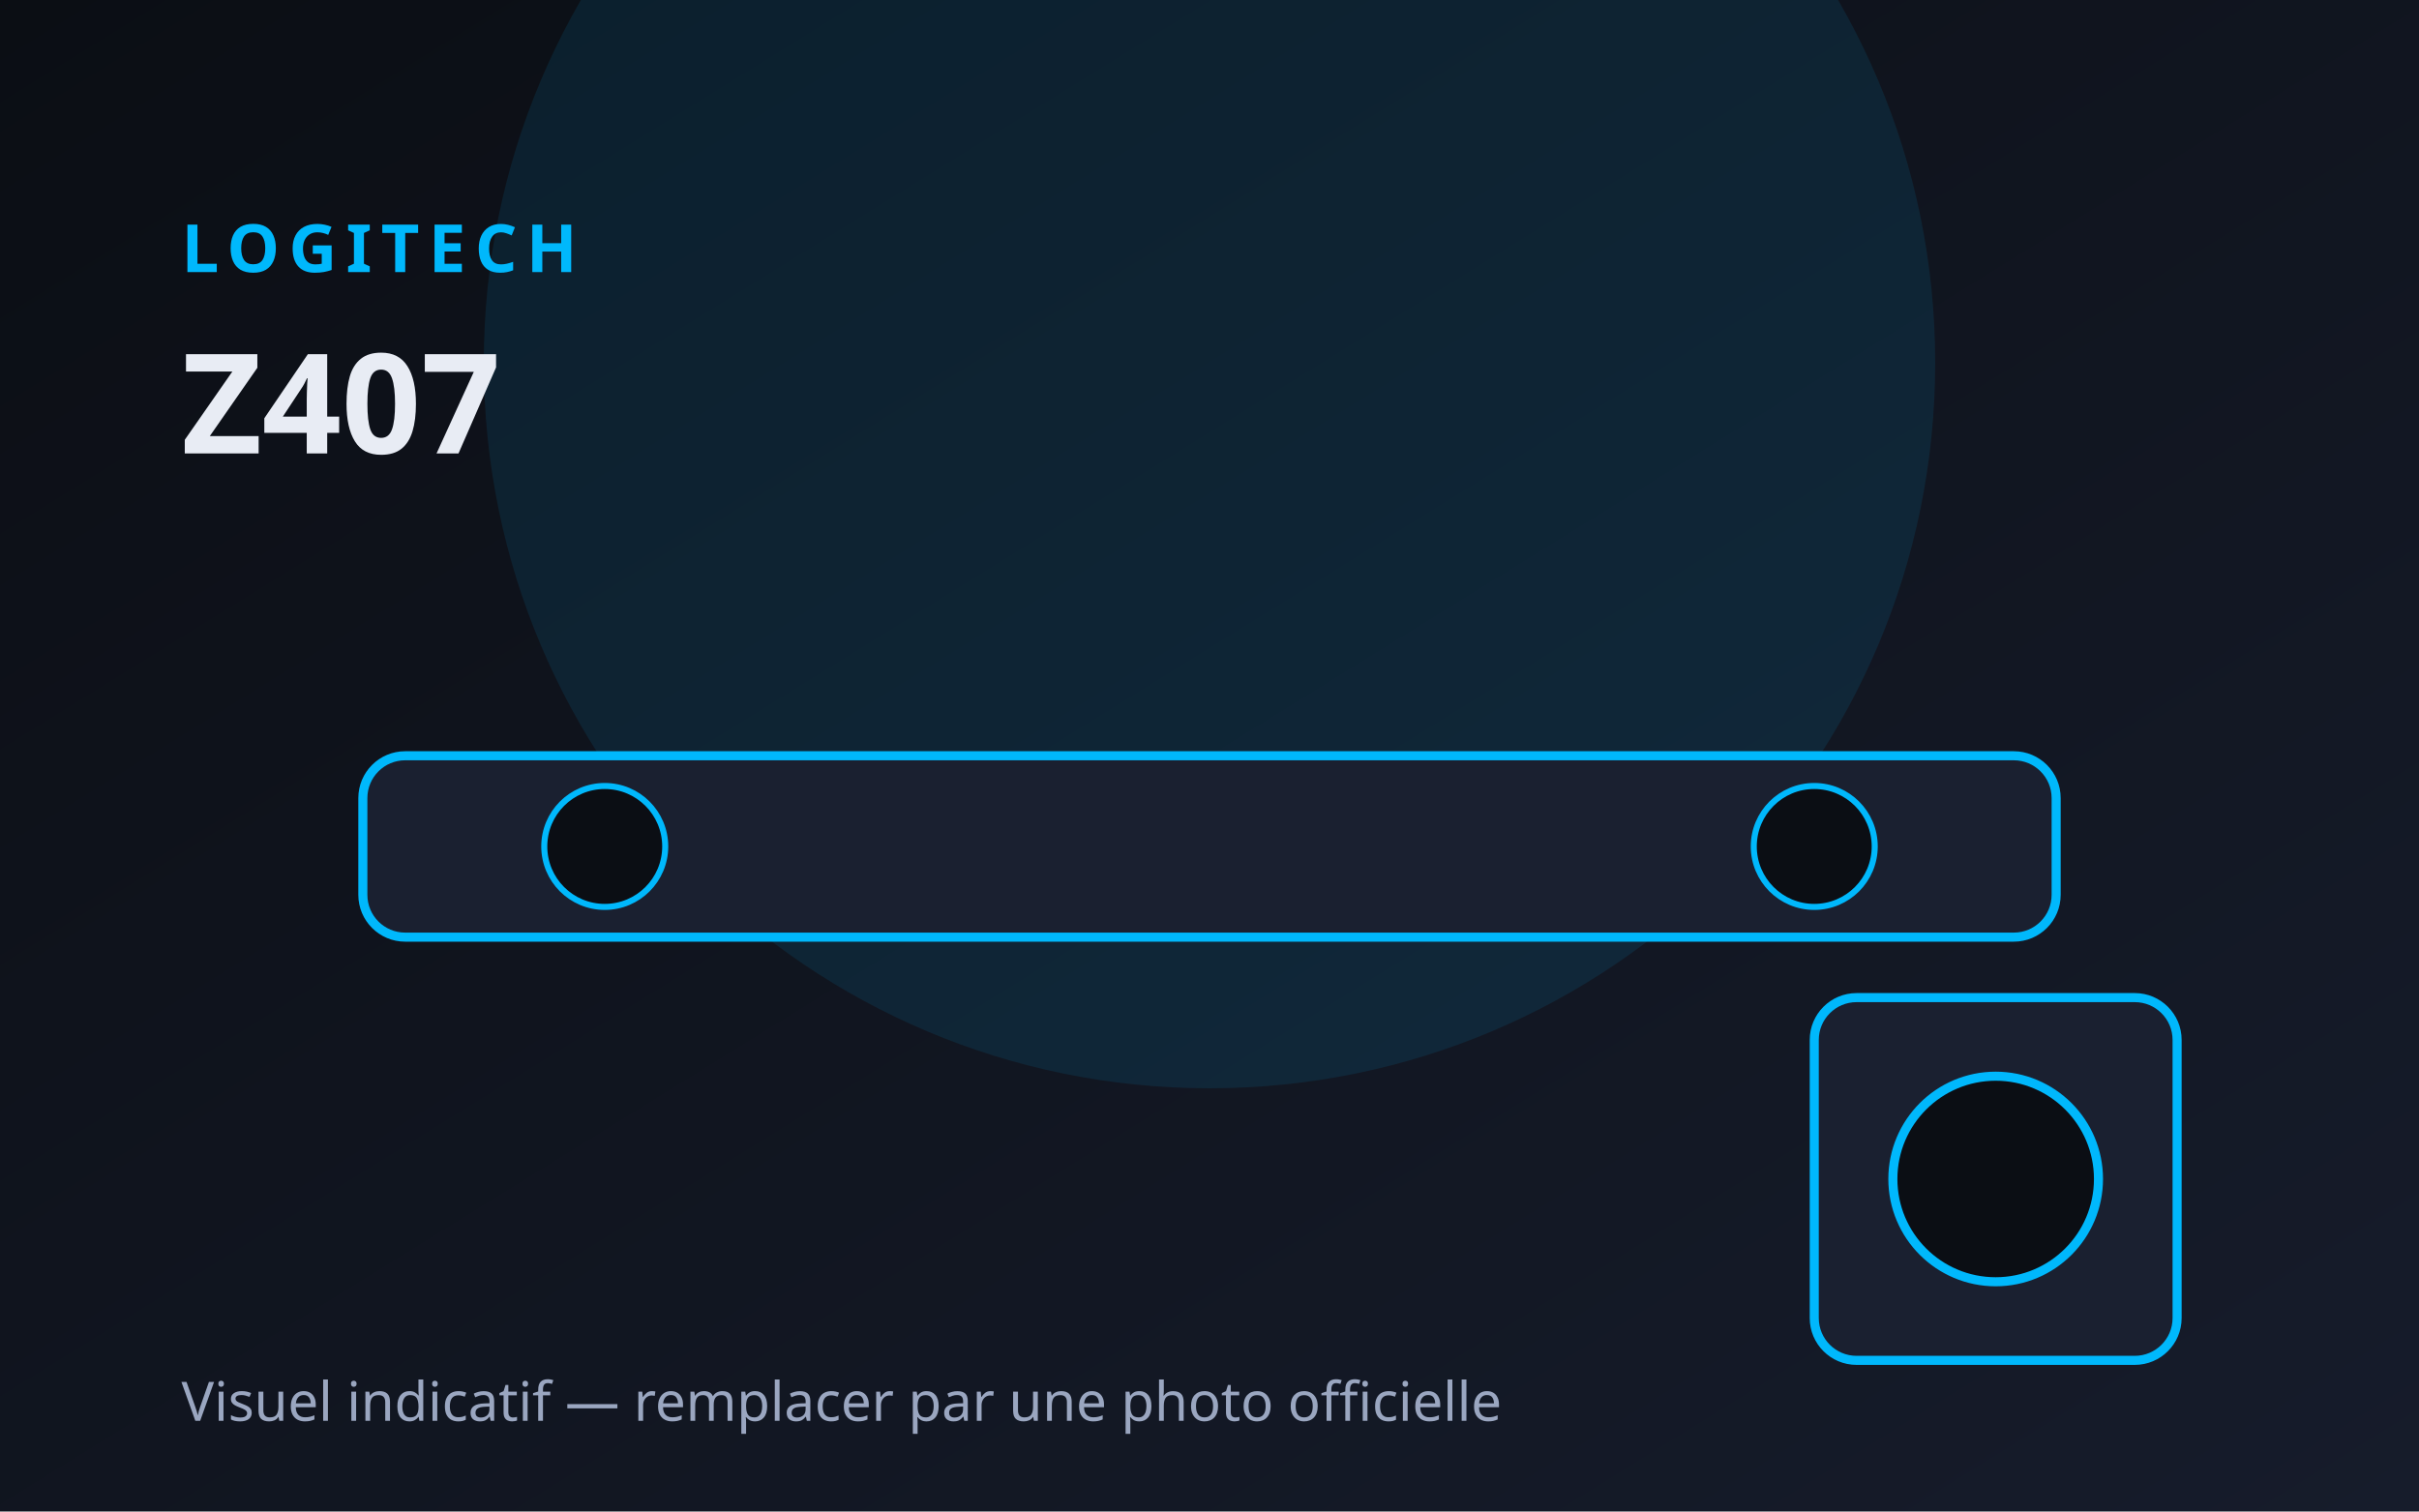
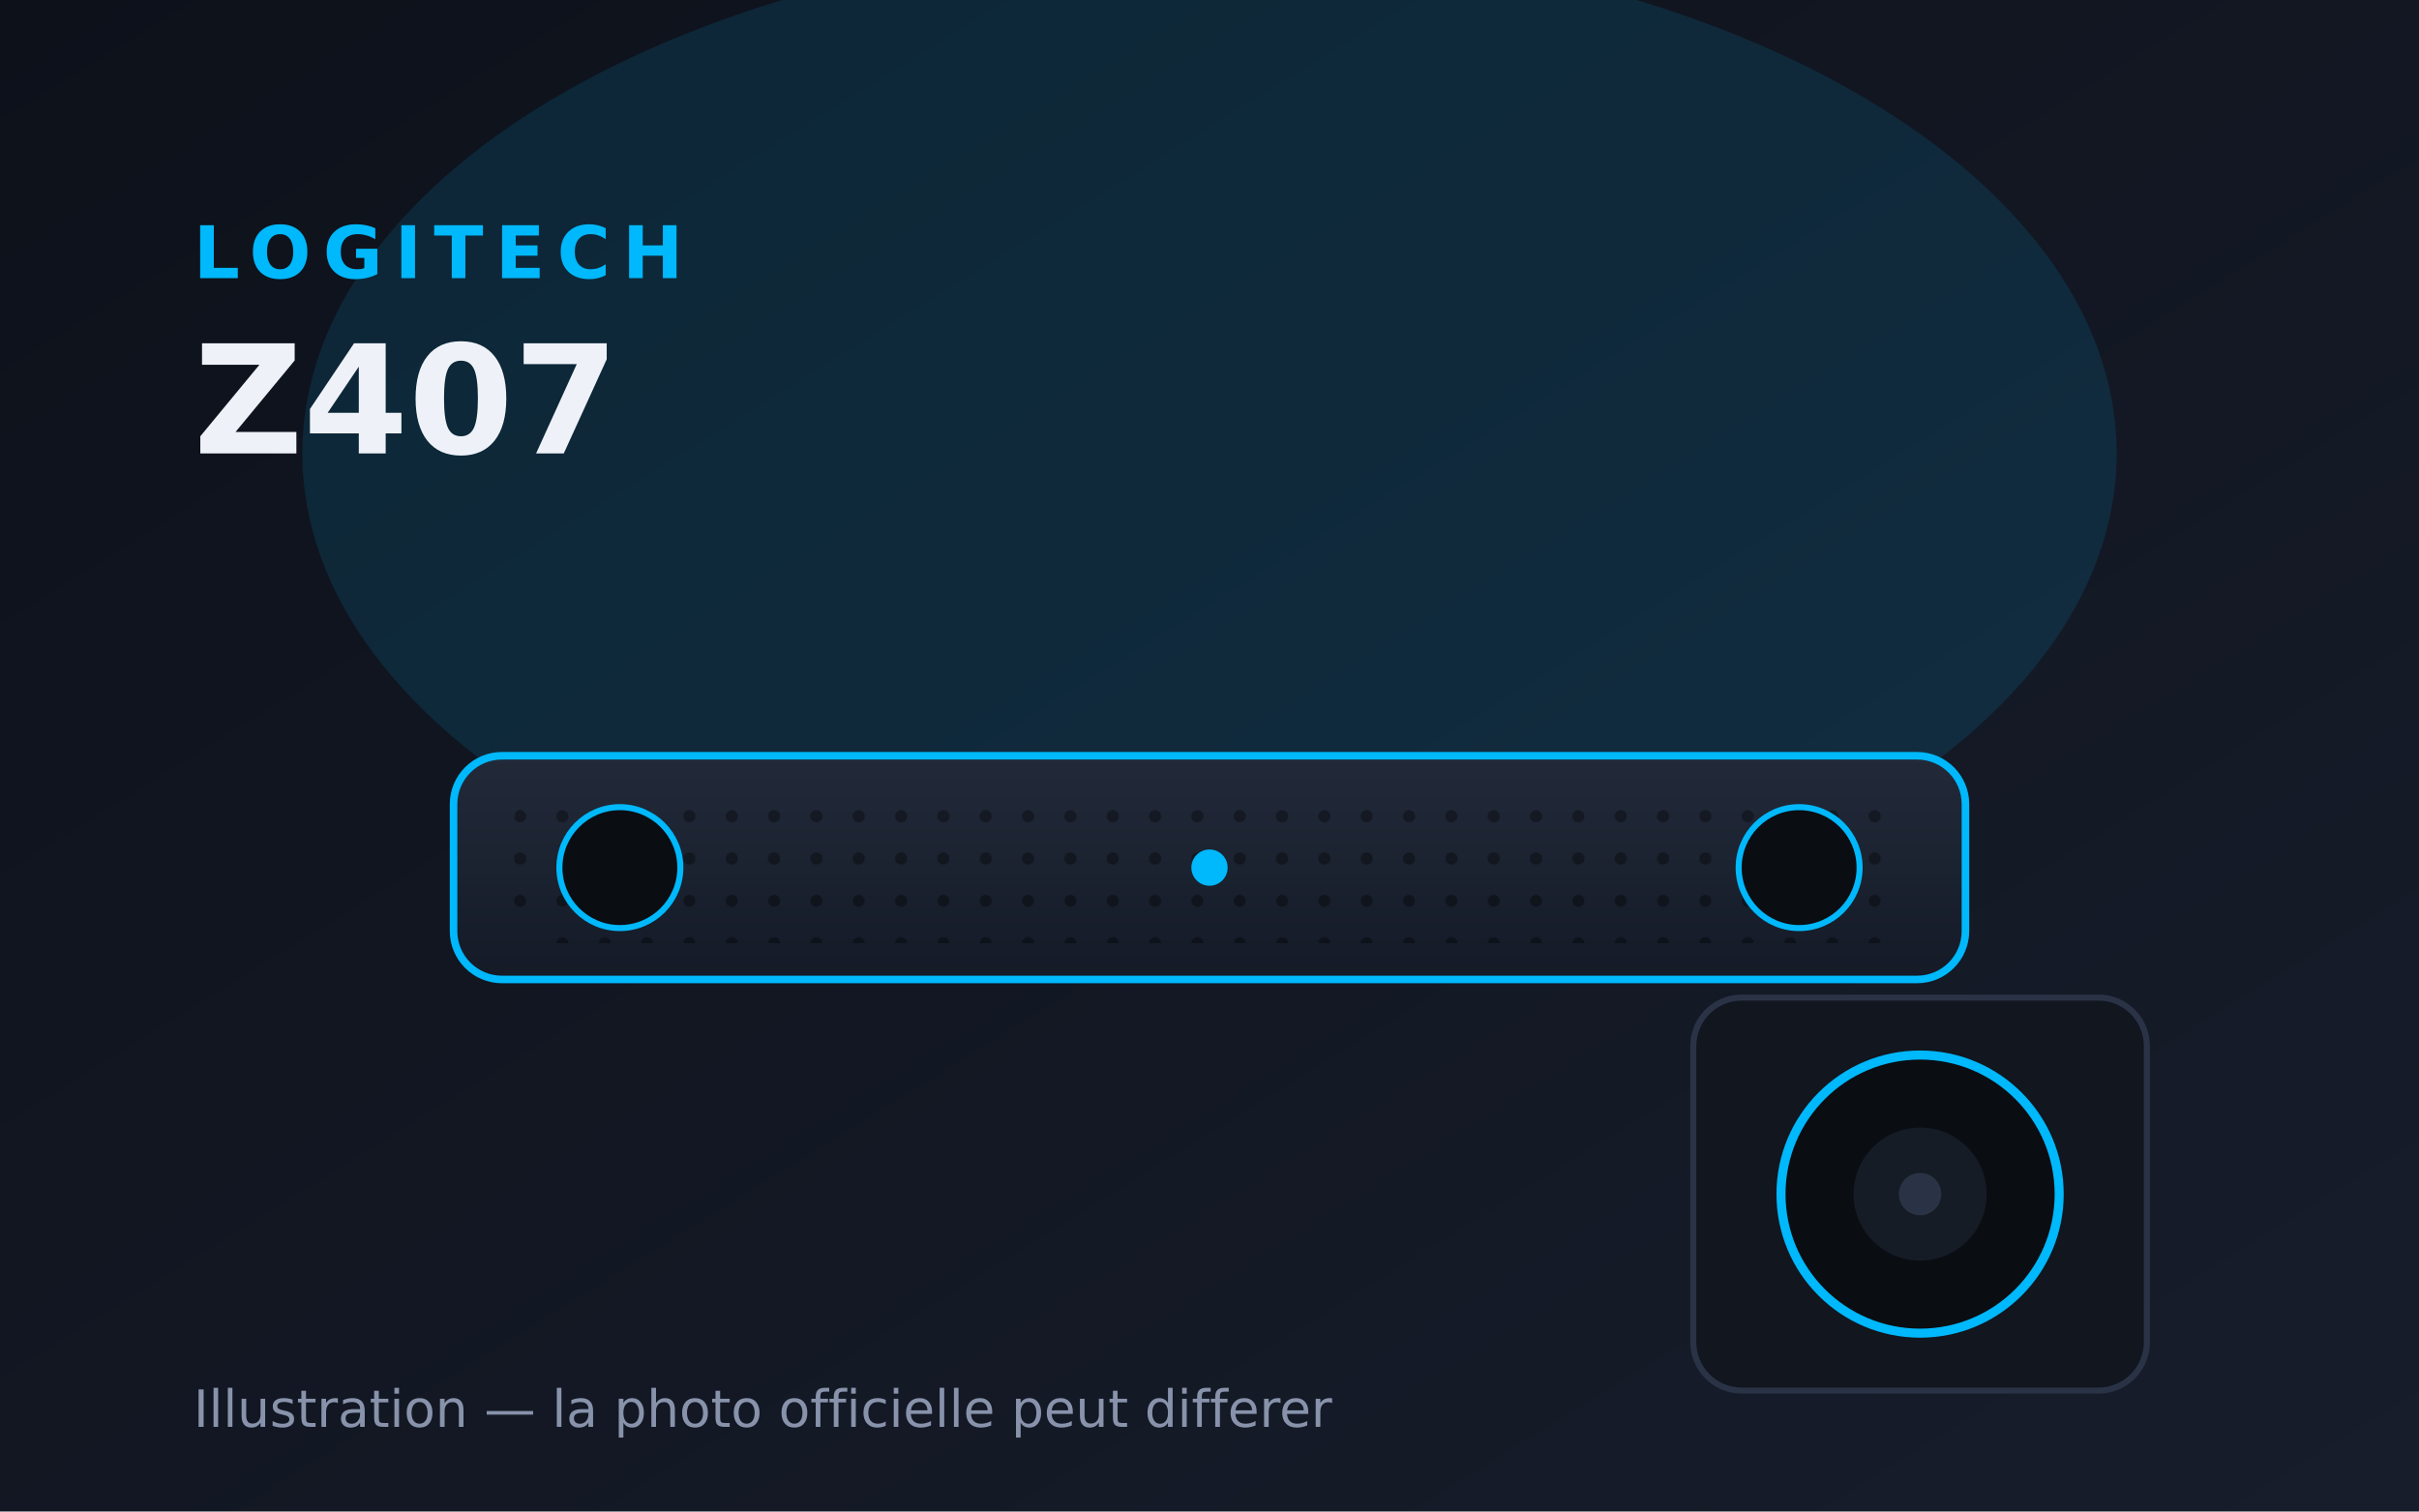
<svg xmlns="http://www.w3.org/2000/svg" viewBox="0 0 800 500" width="800" height="500" role="img" aria-label="Logitech Z407">
  <defs>
    <linearGradient id="bg" x1="0" y1="0" x2="1" y2="1">
-       <stop offset="0" stop-color="#0b0e14" />
-       <stop offset="1" stop-color="#161c2b" />
+       <stop offset="0" stop-color="#0d111a" />
+       <stop offset="1" stop-color="#171d2b" />
+     </linearGradient>
+     <linearGradient id="bar" x1="0" y1="0" x2="0" y2="1">
+       <stop offset="0" stop-color="#222a3a" />
+       <stop offset="1" stop-color="#141a26" />
    </linearGradient>
    <linearGradient id="rgb" x1="0" y1="0" x2="1" y2="0">
      <stop offset="0" stop-color="#ff5d5d" />
-       <stop offset="0.35" stop-color="#ffd35d" />
-       <stop offset="0.6" stop-color="#5dff9e" />
+       <stop offset="0.3" stop-color="#ffd35d" />
+       <stop offset="0.55" stop-color="#5dff9e" />
      <stop offset="0.8" stop-color="#5db5ff" />
      <stop offset="1" stop-color="#b15dff" />
    </linearGradient>
+     <filter id="blur" x="-20%" y="-20%" width="140%" height="140%">
+       <feGaussianBlur stdDeviation="7" />
+     </filter>
+     <pattern id="g_logitech-z407" width="14" height="14" patternUnits="userSpaceOnUse">
+       <circle cx="4" cy="4" r="2" fill="#000" opacity="0.35" />
+     </pattern>
  </defs>
  <rect width="800" height="500" fill="url(#bg)" />
-   <circle cx="400" cy="120" r="240" fill="#00B8FC" opacity="0.10" />
-   <rect x="120" y="250" width="560" height="60" rx="14" fill="#1a2030" stroke="#00B8FC" stroke-width="3" />
-   <circle cx="200" cy="280" r="20" fill="#0b0e14" stroke="#00B8FC" stroke-width="2" />
-   <circle cx="600" cy="280" r="20" fill="#0b0e14" stroke="#00B8FC" stroke-width="2" />
-   <rect x="600" y="330" width="120" height="120" rx="14" fill="#1a2030" stroke="#00B8FC" stroke-width="3" />
-   <circle cx="660" cy="390" r="34" fill="#0b0e14" stroke="#00B8FC" stroke-width="3" />
-   <text x="60" y="90" font-family="system-ui, sans-serif" font-size="22" font-weight="700" letter-spacing="3" fill="#00B8FC">LOGITECH</text>
-   <text x="60" y="150" font-family="system-ui, sans-serif" font-size="46" font-weight="800" fill="#e8ecf4">Z407</text>
-   <text x="60" y="470" font-family="system-ui, sans-serif" font-size="18" fill="#9aa6c0">Visuel indicatif — remplacer par une photo officielle</text>
+   <ellipse cx="400" cy="150" rx="300" ry="170" fill="#00B8FC" opacity="0.12" />
+   <rect x="150" y="250" width="500" height="74" rx="16" fill="url(#bar)" stroke="#00B8FC" stroke-width="2.5" />
+   <rect x="170" y="262" width="460" height="50" rx="10" fill="url(#g_logitech-z407)" />
+   <circle cx="205" cy="287" r="20" fill="#0a0d12" stroke="#00B8FC" stroke-width="2" />
+   <circle cx="595" cy="287" r="20" fill="#0a0d12" stroke="#00B8FC" stroke-width="2" />
+   <circle cx="400" cy="287" r="6" fill="#00B8FC" />
+   <rect x="560" y="330" width="150" height="130" rx="16" fill="#11161f" stroke="#2a3346" stroke-width="2" />
+   <circle cx="635" cy="395" r="46" fill="#0a0d12" stroke="#00B8FC" stroke-width="3" />
+   <circle cx="635" cy="395" r="22" fill="#161c26" />
+   <circle cx="635" cy="395" r="7" fill="#2a3346" />
+   <text x="64" y="92" font-family="DejaVu Sans, sans-serif" font-size="24" font-weight="700" letter-spacing="4" fill="#00B8FC">LOGITECH</text>
+   <text x="64" y="150" font-family="DejaVu Sans, sans-serif" font-size="50" font-weight="800" fill="#eef2f8">Z407</text>
+   <text x="64" y="472" font-family="DejaVu Sans, sans-serif" font-size="17" fill="#8893ab">Illustration — la photo officielle peut differer</text>
</svg>
